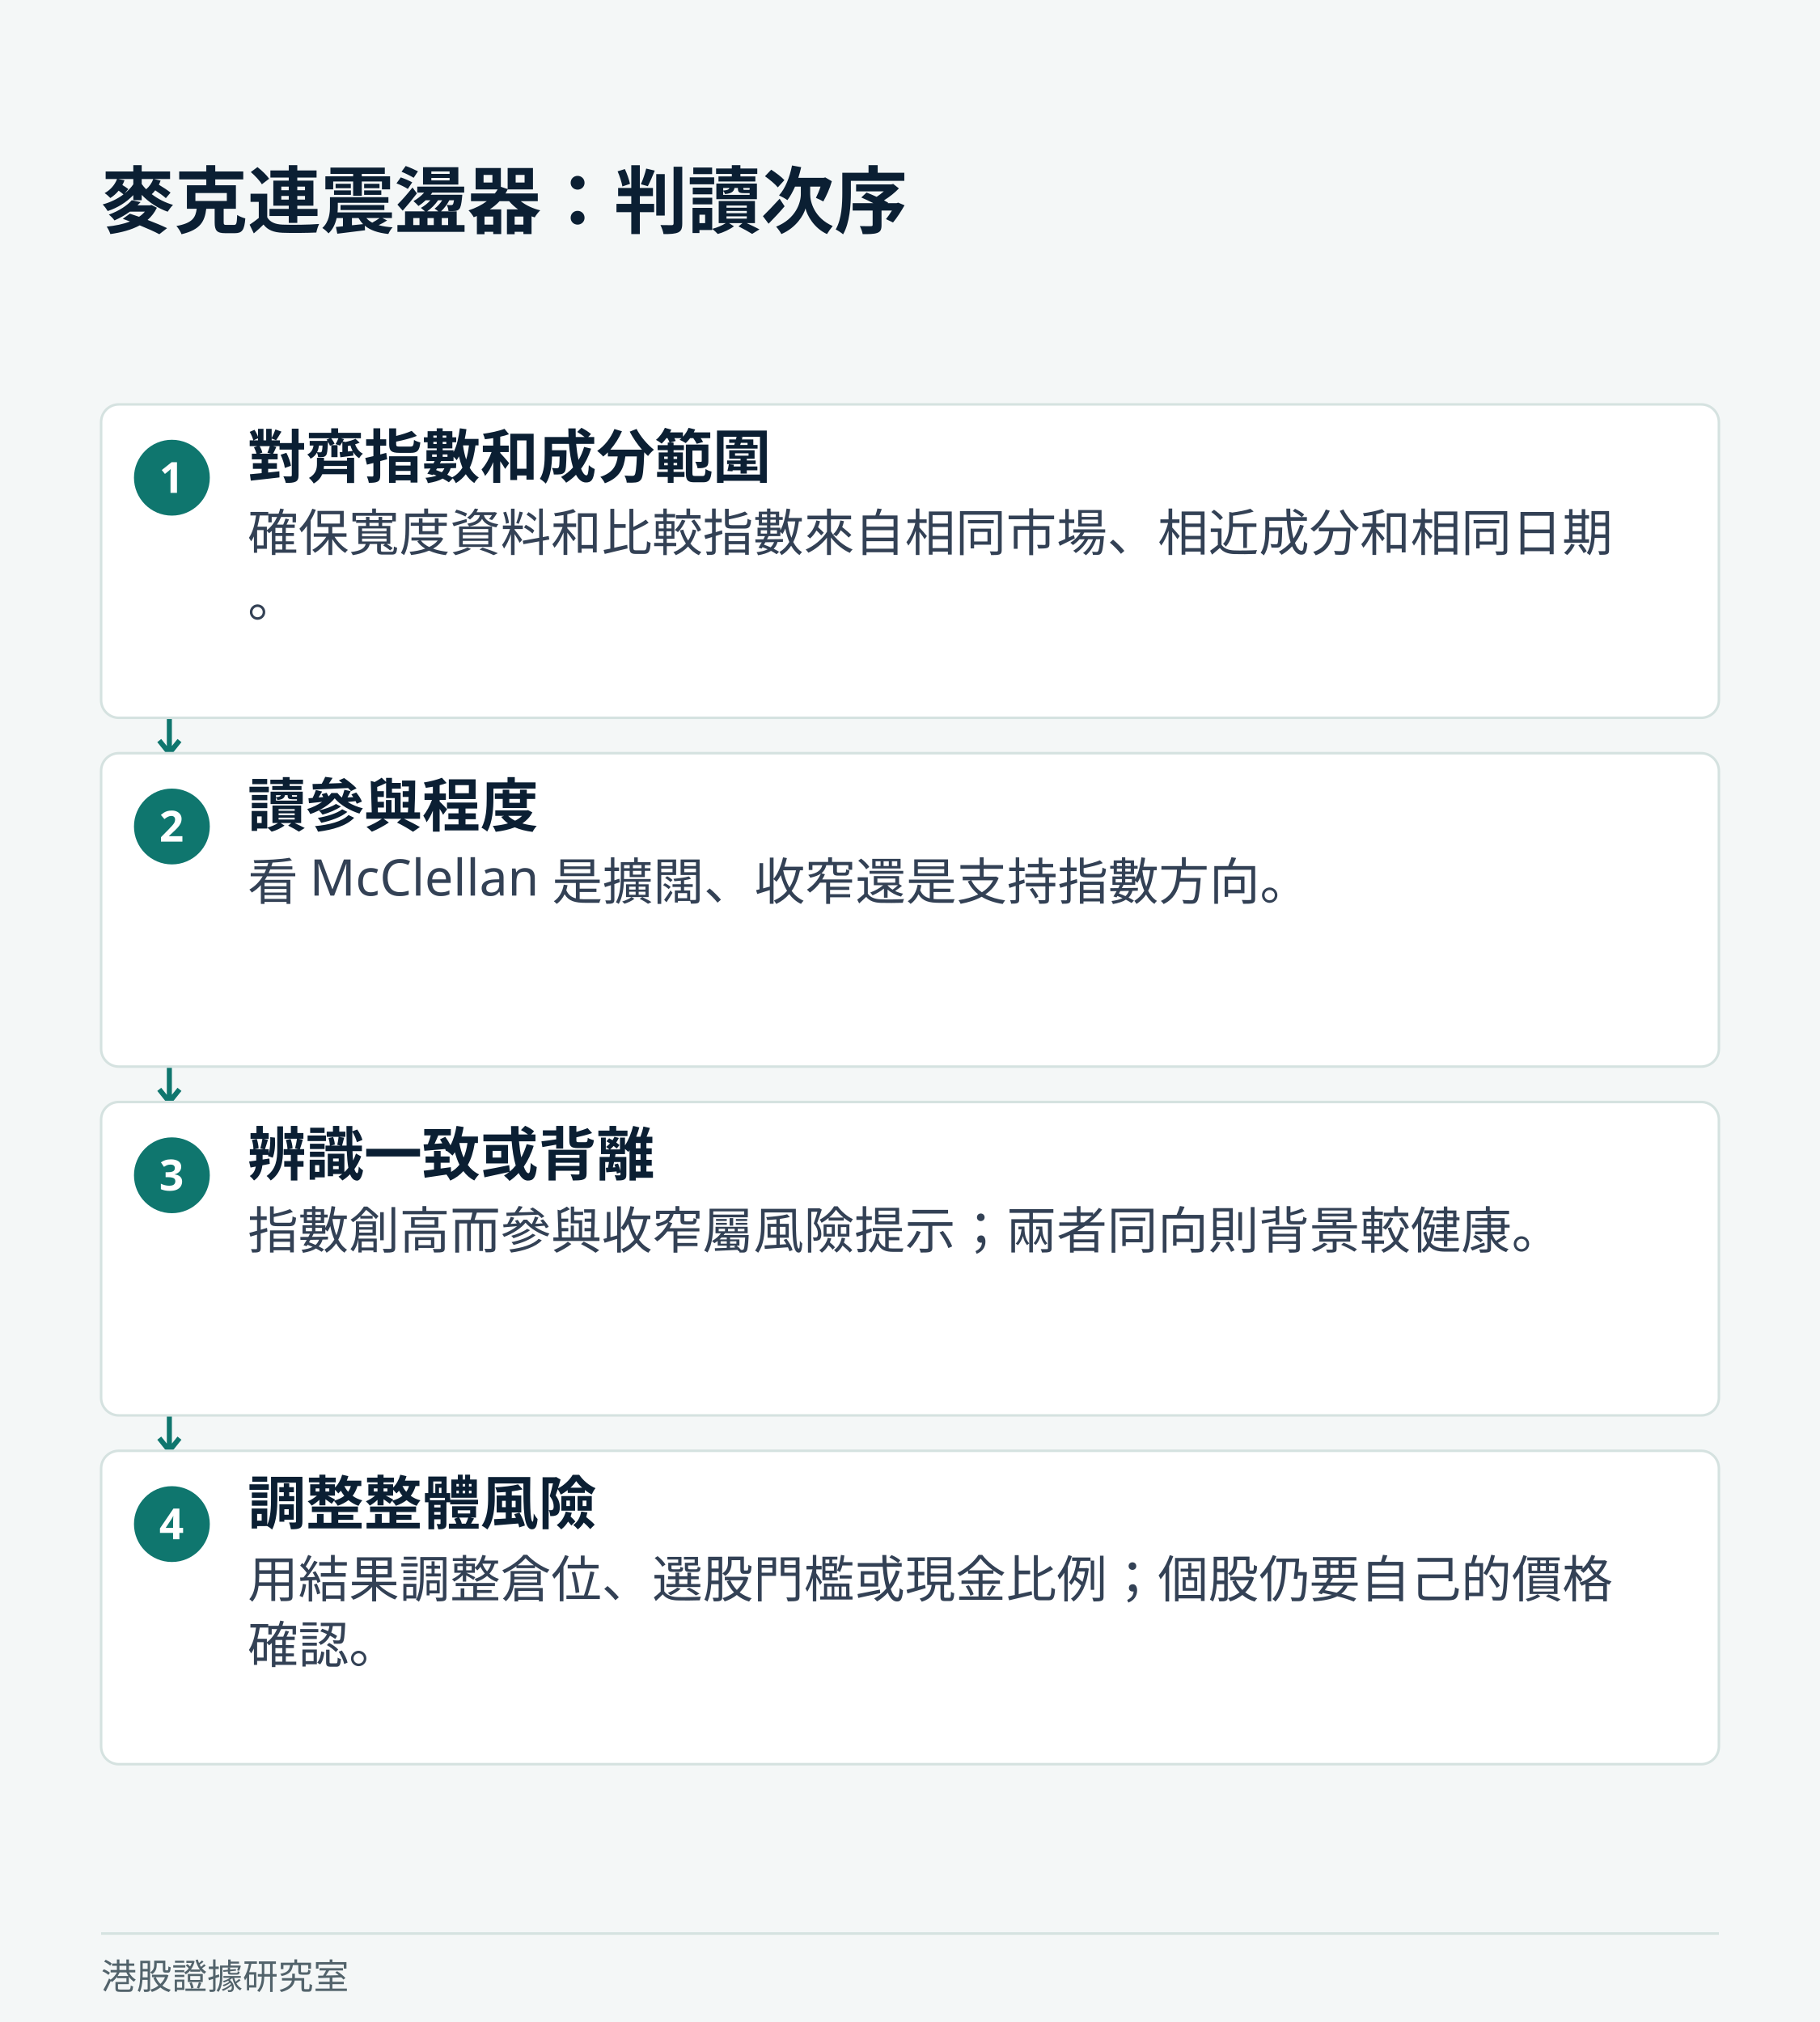
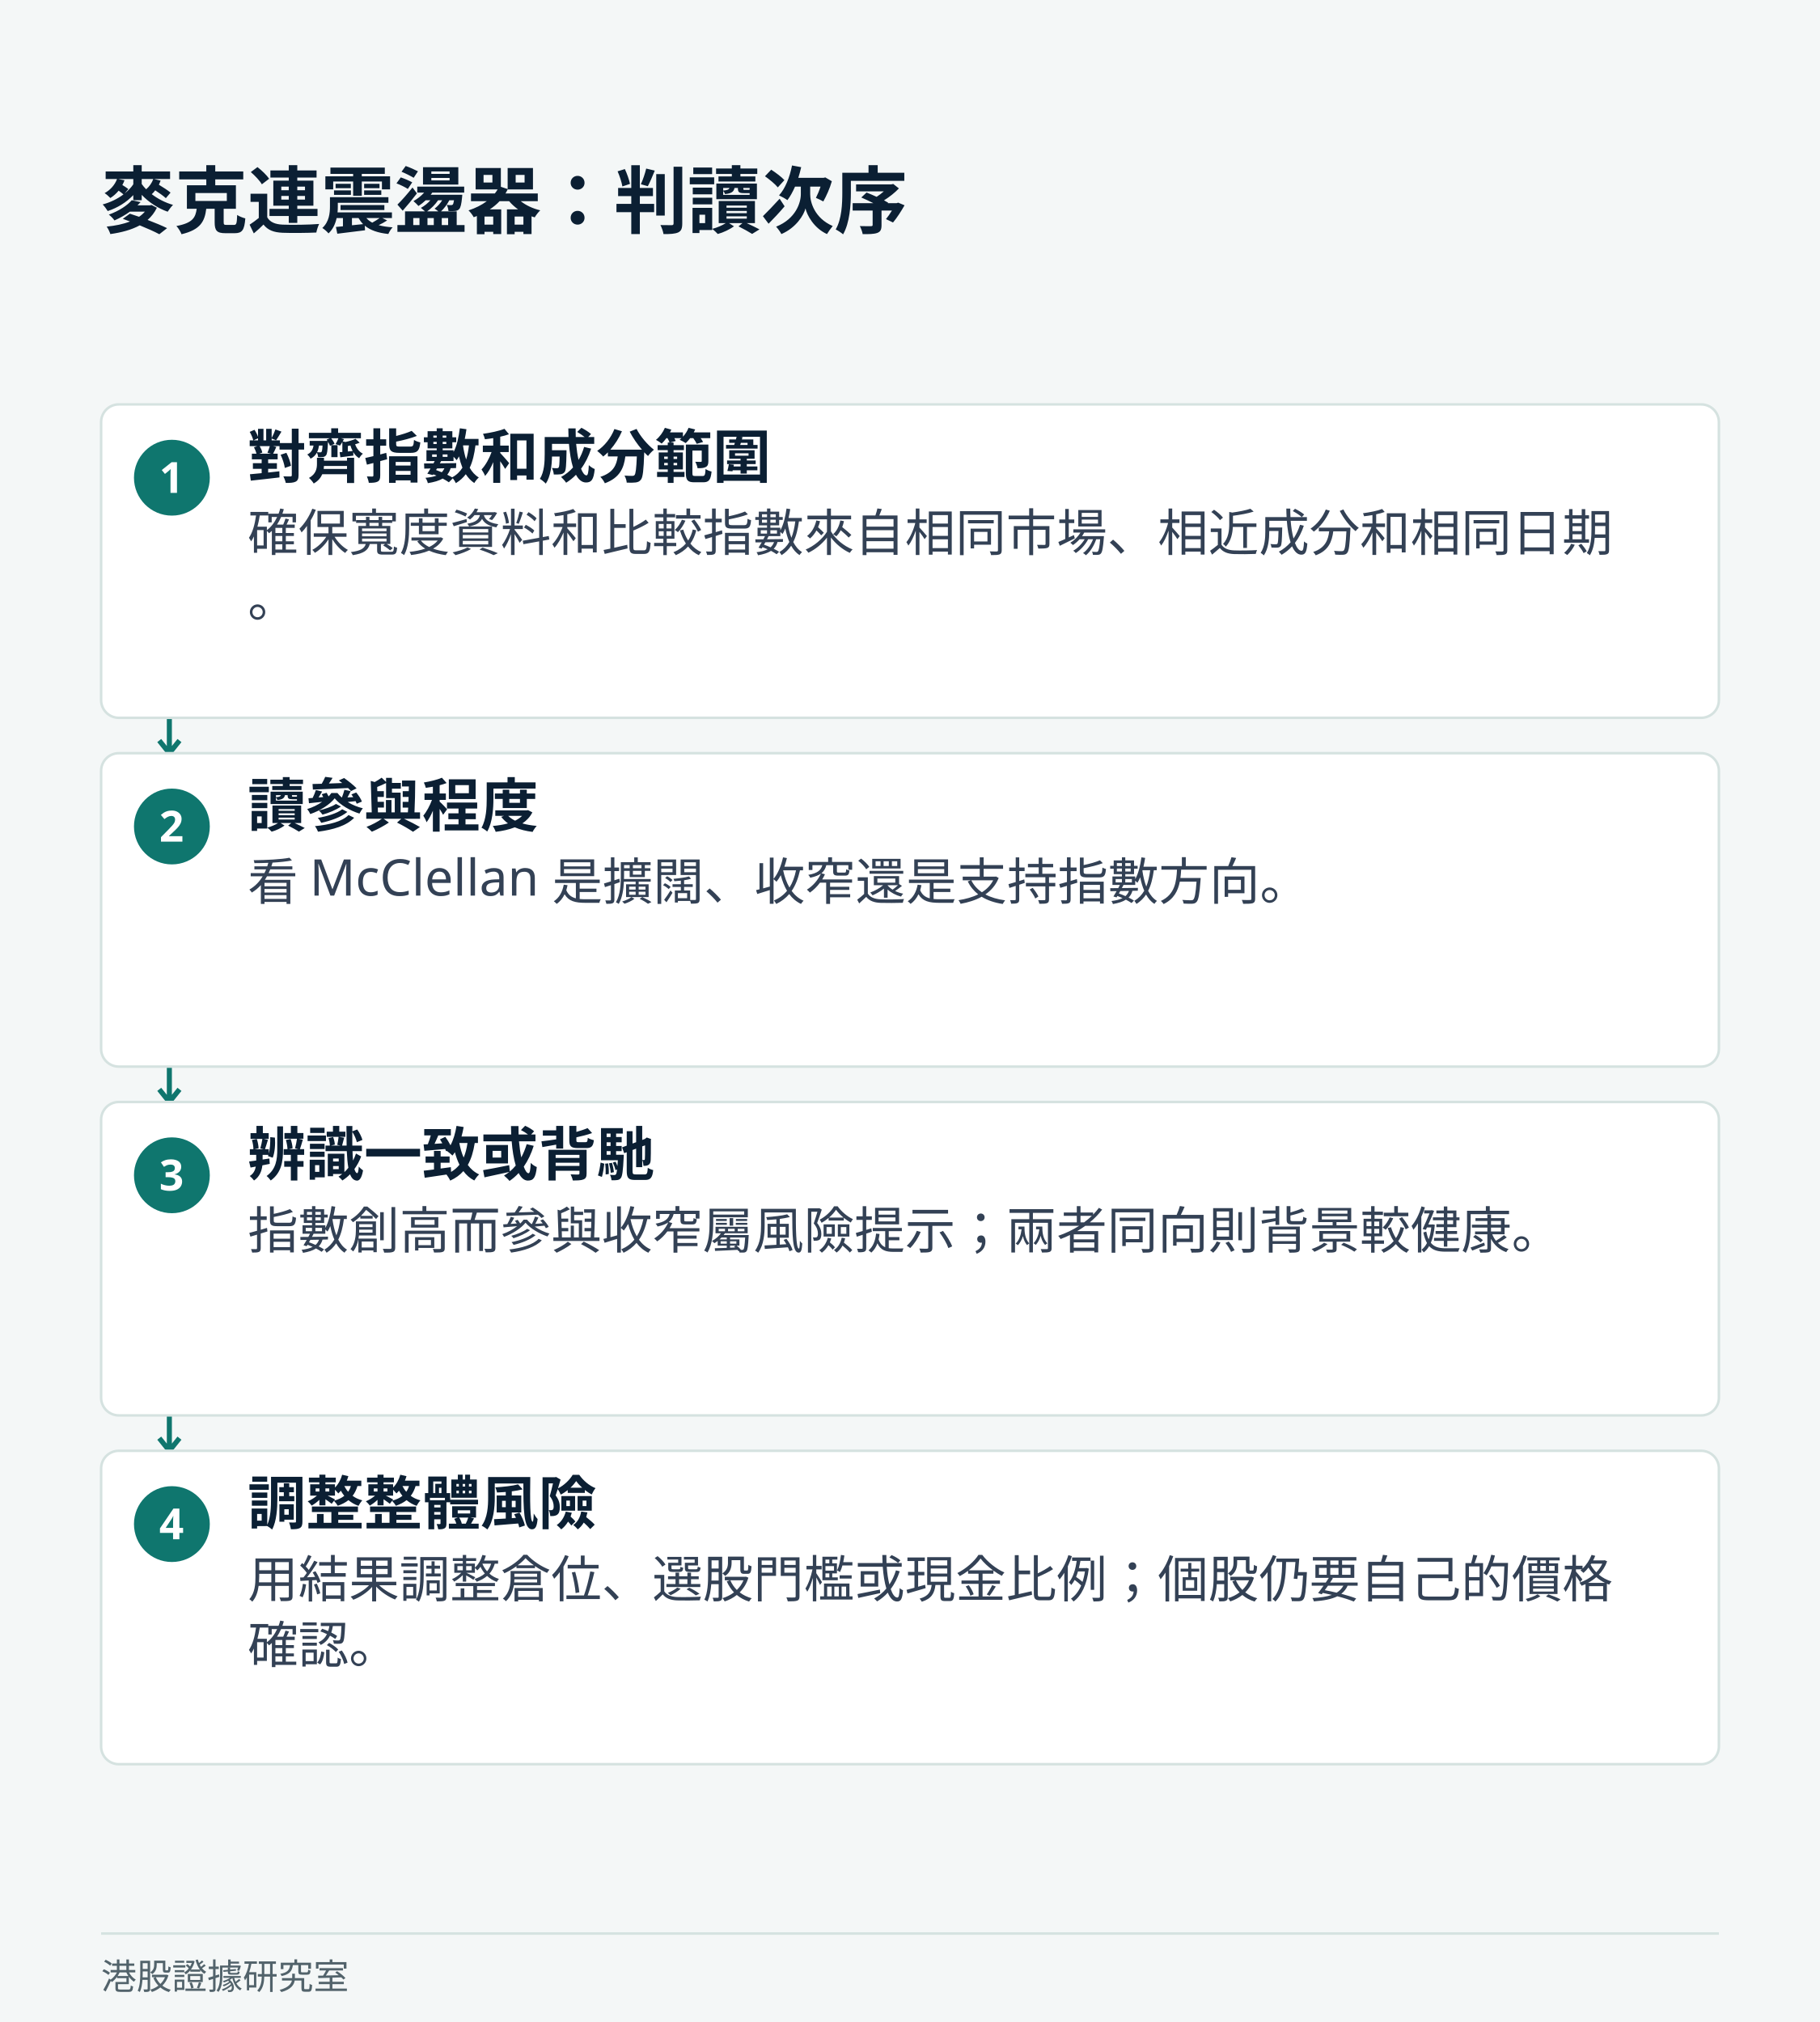
<svg xmlns="http://www.w3.org/2000/svg" width="720" height="800" viewBox="0 0 720 800" role="img" aria-labelledby="title desc">
  <rect width="720" height="800" fill="#f4f7f7" />
  <g font-family="Microsoft JhengHei,PingFang HK,Noto Sans HK,sans-serif">
    <text x="40" y="90" font-size="29" font-weight="700" fill="#0b1f33">
      <tspan x="40" dy="0">麥克連震盪器：判讀次序</tspan>
    </text>
    <path d="M67 284v14m-4-5 4 5 4-5" stroke="#0f766e" stroke-width="2" fill="none" />
    <rect x="40" y="160" width="640" height="124" rx="7" fill="#ffffff" stroke="#d5e2e0" />
    <circle cx="68" cy="189" r="15" fill="#0f766e" />
    <text x="63" y="195" font-size="17" font-weight="700" fill="#fff">
      <tspan x="63" dy="0">1</tspan>
    </text>
    <text x="98" y="189" font-size="23" font-weight="700" fill="#0b1f33">
      <tspan x="98" dy="0">對齊指數和成分範圍</tspan>
    </text>
    <text x="98" y="218" font-size="20" font-weight="400" fill="#334155">
      <tspan x="98" dy="0">確保寬度資料和比較指數來自相同市場、相近成分和相同日期</tspan>
      <tspan x="98" dy="26">。</tspan>
    </text>
    <path d="M67 422v14m-4-5 4 5 4-5" stroke="#0f766e" stroke-width="2" fill="none" />
    <rect x="40" y="298" width="640" height="124" rx="7" fill="#ffffff" stroke="#d5e2e0" />
    <circle cx="68" cy="327" r="15" fill="#0f766e" />
    <text x="63" y="333" font-size="17" font-weight="700" fill="#fff">
      <tspan x="63" dy="0">2</tspan>
    </text>
    <text x="98" y="327" font-size="23" font-weight="700" fill="#0b1f33">
      <tspan x="98" dy="0">讀參與程度</tspan>
    </text>
    <text x="98" y="356" font-size="20" font-weight="400" fill="#334155">
      <tspan x="98" dy="0">看 McClellan 是擴闊、收窄還是支持指數方向。</tspan>
    </text>
    <path d="M67 560v14m-4-5 4 5 4-5" stroke="#0f766e" stroke-width="2" fill="none" />
    <rect x="40" y="436" width="640" height="124" rx="7" fill="#ffffff" stroke="#d5e2e0" />
    <circle cx="68" cy="465" r="15" fill="#0f766e" />
    <text x="63" y="471" font-size="17" font-weight="700" fill="#fff">
      <tspan x="63" dy="0">3</tspan>
    </text>
    <text x="98" y="465" font-size="23" font-weight="700" fill="#0b1f33">
-       <tspan x="98" dy="0">辨識一致或背離</tspan>
+       <tspan x="98" dy="0">辨識一致或背馳</tspan>
    </text>
    <text x="98" y="494" font-size="20" font-weight="400" fill="#334155">
      <tspan x="98" dy="0">指數創高而參與收窄屬風險提示；兩者同向則背景較健康。</tspan>
    </text>
    <rect x="40" y="574" width="640" height="124" rx="7" fill="#ffffff" stroke="#d5e2e0" />
    <circle cx="68" cy="603" r="15" fill="#0f766e" />
    <text x="63" y="609" font-size="17" font-weight="700" fill="#fff">
      <tspan x="63" dy="0">4</tspan>
    </text>
    <text x="98" y="603" font-size="23" font-weight="700" fill="#0b1f33">
      <tspan x="98" dy="0">調整整體風險</tspan>
    </text>
    <text x="98" y="632" font-size="20" font-weight="400" fill="#334155">
      <tspan x="98" dy="0">用結果調整倉位、選股門檻或現金比例；個股仍要自己的價格</tspan>
      <tspan x="98" dy="26">確認。</tspan>
    </text>
    <path d="M40 765H680" stroke="#d5e2e0" />
    <text x="40" y="787" font-size="14" font-weight="400" fill="#52636b">
      <tspan x="40" dy="0">港股證據研究室</tspan>
    </text>
  </g>
</svg>
